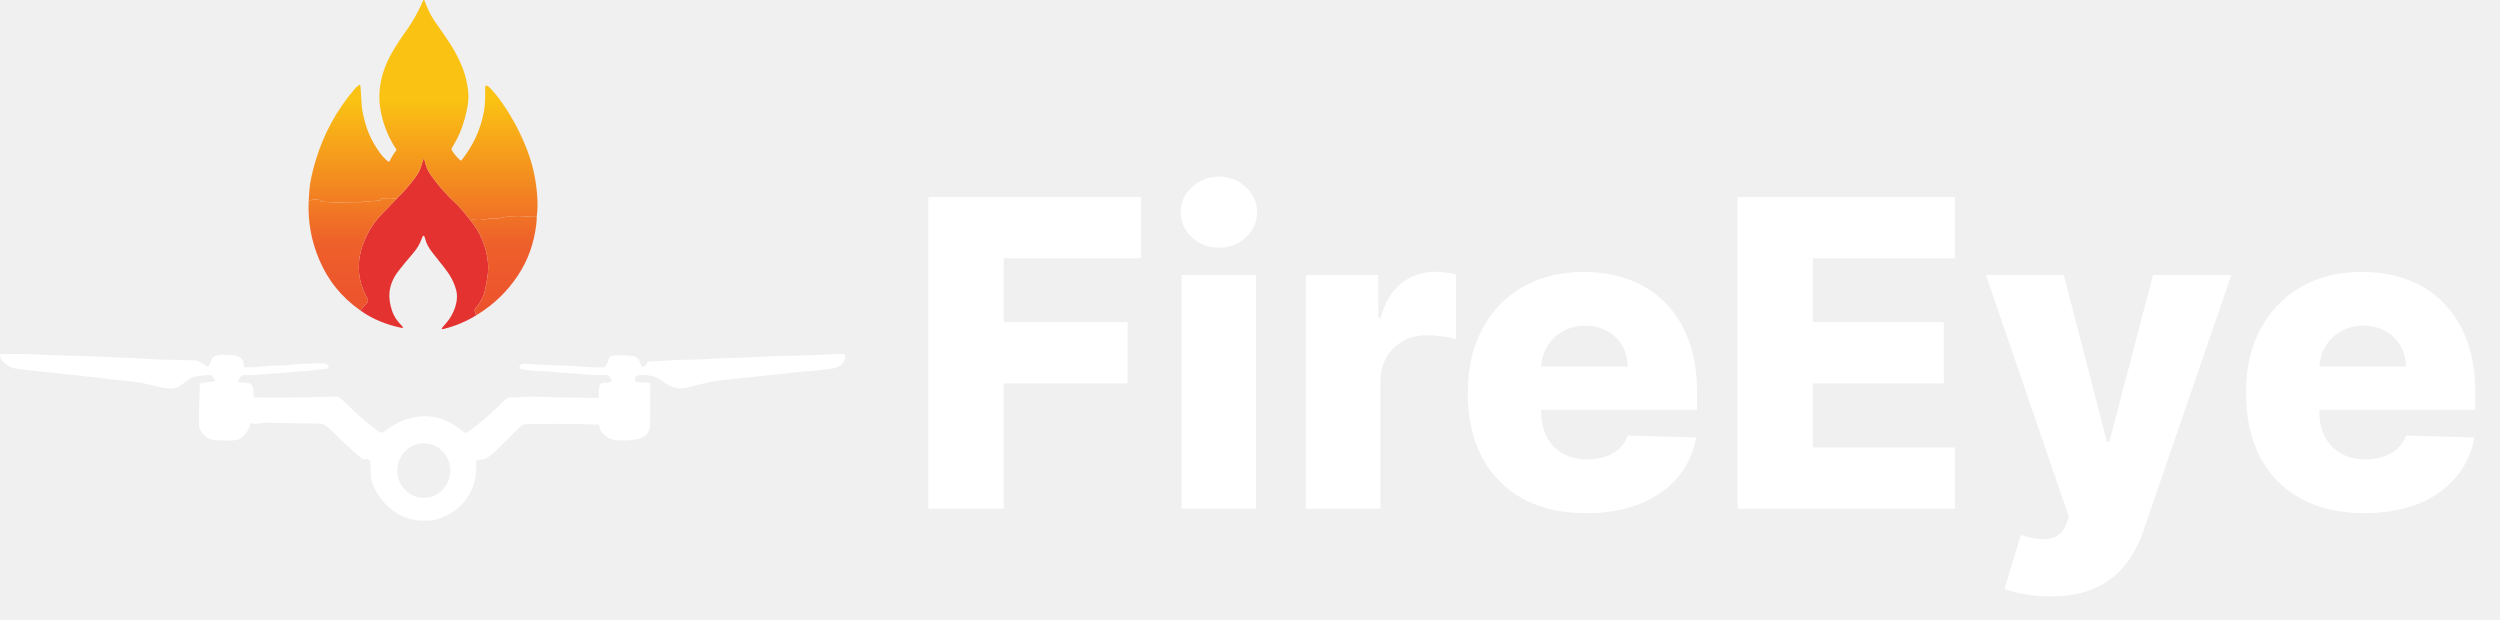
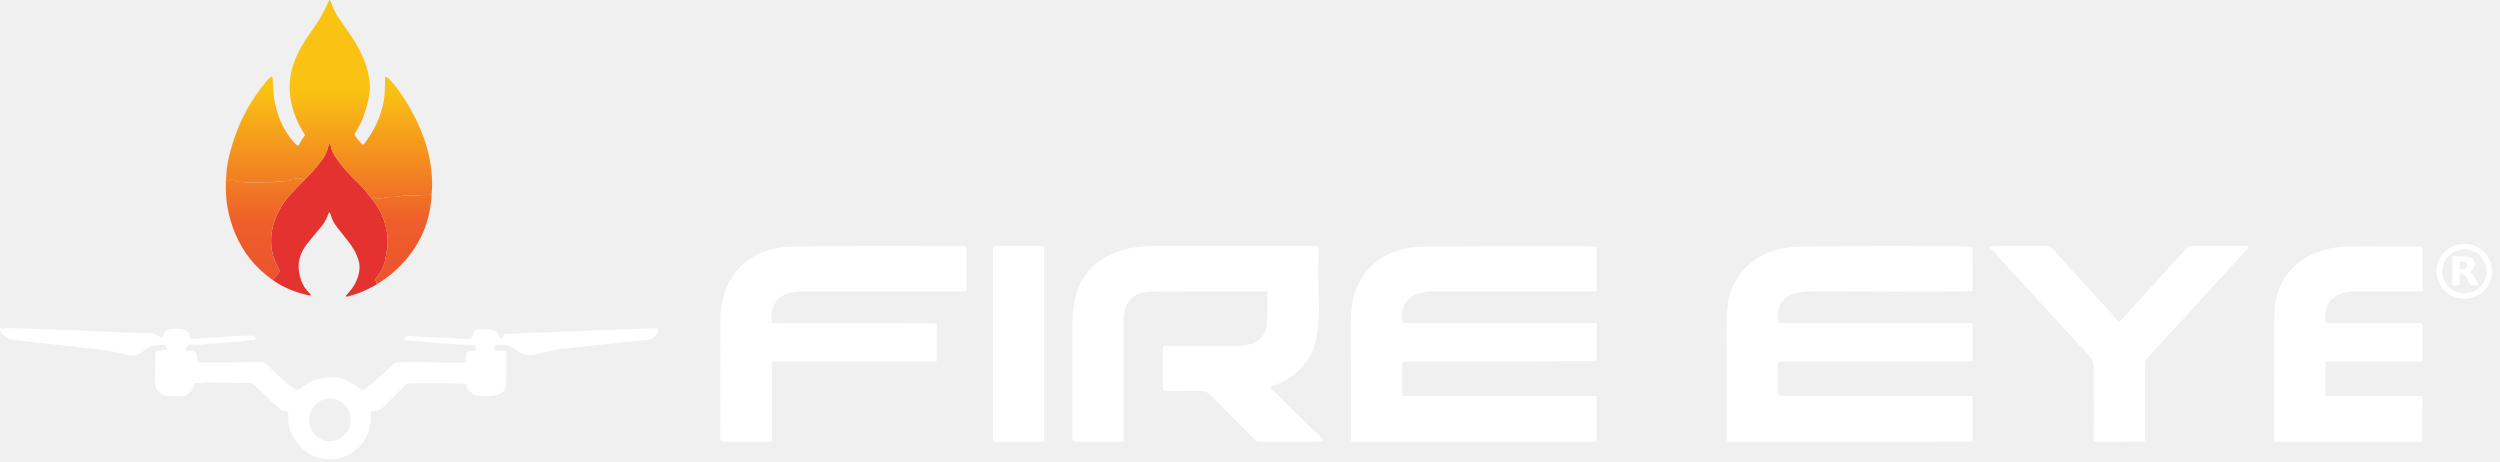
- <svg xmlns="http://www.w3.org/2000/svg" width="210" height="52" viewBox="0 0 210 52" fill="none">
-   <path d="M39.511 18.498C40.343 19.517 40.832 20.669 40.979 21.955C41.072 22.769 40.915 23.543 40.748 24.327C40.623 24.91 40.356 25.43 39.947 25.885C39.844 26 39.837 26.117 39.926 26.237C39.946 26.263 39.954 26.292 39.952 26.324C39.951 26.335 39.95 26.346 39.949 26.356C39.943 26.395 39.959 26.416 39.999 26.419C40.025 26.42 40.05 26.428 40.076 26.441C39.198 26.989 38.259 27.386 37.26 27.634C37.09 27.676 37.061 27.629 37.172 27.493C37.268 27.376 37.367 27.262 37.469 27.148C38.098 26.45 38.582 25.272 38.306 24.319C38.1 23.609 37.795 23.081 37.296 22.448C36.963 22.025 36.637 21.613 36.319 21.213C36.034 20.857 35.813 20.468 35.716 20.062C35.634 19.716 35.536 19.711 35.422 20.048C35.273 20.485 35.026 20.901 34.68 21.297C34.235 21.808 33.836 22.29 33.485 22.742C32.997 23.371 32.738 24.026 32.707 24.708C32.689 25.104 32.759 25.554 32.916 26.058C33.064 26.527 33.341 26.962 33.748 27.361C33.909 27.519 33.88 27.574 33.66 27.527C32.443 27.263 31.265 26.804 30.254 26.064C30.326 26.035 30.373 25.997 30.395 25.949C30.405 25.928 30.417 25.909 30.432 25.892L30.853 25.407C30.889 25.366 30.911 25.315 30.916 25.26C30.921 25.206 30.909 25.151 30.881 25.104C30.25 24.02 30.021 22.873 30.195 21.664C30.384 20.354 31.117 18.951 32.088 17.963C32.496 17.548 32.914 17.118 33.34 16.673C33.843 16.179 34.326 15.632 34.789 15.031C35.052 14.689 35.237 14.366 35.343 14.062C35.408 13.873 35.466 13.688 35.516 13.507C35.576 13.29 35.63 13.292 35.676 13.512C35.771 13.953 35.941 14.35 36.188 14.701C36.781 15.546 37.491 16.349 38.318 17.11C38.599 17.369 38.996 17.832 39.511 18.498Z" fill="#E33230" />
-   <path d="M45.088 18.154C45.041 18.144 44.995 18.151 44.95 18.177C44.936 18.184 44.926 18.181 44.919 18.168C44.914 18.157 44.903 18.152 44.89 18.152C44.643 18.157 44.408 18.169 44.186 18.189C43.929 18.212 43.696 18.223 43.485 18.223C43.248 18.223 43.031 18.216 42.835 18.203C42.671 18.191 42.496 18.209 42.311 18.258C42 18.34 41.696 18.372 41.397 18.354C41.249 18.345 41.097 18.357 40.944 18.392C40.62 18.465 40.304 18.493 39.997 18.476C39.933 18.472 39.884 18.443 39.835 18.406C39.804 18.383 39.773 18.384 39.743 18.407C39.675 18.46 39.598 18.491 39.511 18.497C38.996 17.831 38.599 17.369 38.318 17.11C37.491 16.349 36.781 15.546 36.188 14.701C35.941 14.349 35.771 13.953 35.676 13.512C35.63 13.292 35.576 13.29 35.516 13.507C35.466 13.688 35.408 13.873 35.343 14.062C35.237 14.366 35.052 14.689 34.789 15.031C34.326 15.632 33.843 16.179 33.34 16.673C33.168 16.702 33.044 16.7 32.969 16.666C32.94 16.652 32.908 16.645 32.874 16.644C32.509 16.642 32.222 16.66 32.013 16.696C31.97 16.703 31.952 16.73 31.96 16.775C31.966 16.811 31.951 16.831 31.916 16.835C31.479 16.885 31.014 16.92 30.52 16.94C30.422 16.945 30.331 16.97 30.247 17.015C30.234 17.022 30.227 17.018 30.225 17.003C30.223 16.985 30.212 16.975 30.193 16.975C29.666 16.988 29.127 16.999 28.575 17.009C28.305 17.014 28.04 17.008 27.78 16.99C27.527 16.973 27.261 16.954 26.982 16.933C26.97 16.933 26.961 16.927 26.954 16.918C26.948 16.91 26.945 16.901 26.945 16.892C26.943 16.85 26.923 16.823 26.883 16.811C26.553 16.709 26.235 16.733 25.93 16.883C25.958 16.211 26.009 15.669 26.082 15.257C26.179 14.71 26.327 14.109 26.526 13.452C27.194 11.243 28.272 9.262 29.758 7.51C29.873 7.374 30.005 7.254 30.153 7.151C30.165 7.143 30.178 7.138 30.192 7.136C30.206 7.135 30.22 7.138 30.233 7.144C30.245 7.15 30.256 7.159 30.264 7.171C30.272 7.183 30.277 7.196 30.278 7.21C30.318 7.729 30.351 8.242 30.377 8.749C30.407 9.31 30.556 9.881 30.707 10.413C30.948 11.263 31.357 12.081 31.935 12.869C32.123 13.125 32.334 13.348 32.568 13.539C32.647 13.602 32.708 13.588 32.751 13.496C32.892 13.194 33.069 12.909 33.282 12.643C33.307 12.61 33.309 12.577 33.286 12.543C32.58 11.48 32.13 10.319 31.934 9.059C31.834 8.413 31.842 7.742 31.958 7.046C32.262 5.236 33.214 3.864 34.311 2.311C34.606 1.892 34.938 1.313 35.306 0.574C35.4 0.384 35.458 0.194 35.571 0.018C35.575 0.012 35.58 0.007 35.587 0.004C35.594 0.001 35.601 -0.001 35.609 0C35.616 0.001 35.623 0.004 35.629 0.008C35.635 0.013 35.639 0.018 35.642 0.025C35.87 0.595 36.112 1.194 36.459 1.701C36.803 2.203 37.16 2.718 37.529 3.247C38.076 4.031 38.523 4.857 38.866 5.725C39.092 6.295 39.231 6.95 39.314 7.56C39.375 8.015 39.355 8.514 39.266 8.975C39.149 9.592 38.989 10.187 38.786 10.761C38.579 11.35 38.282 11.884 37.962 12.422C37.943 12.454 37.934 12.491 37.934 12.528C37.934 12.565 37.944 12.601 37.963 12.633C38.16 12.952 38.397 13.232 38.673 13.472C38.707 13.501 38.737 13.498 38.765 13.463C39.742 12.242 40.369 10.883 40.646 9.384C40.776 8.68 40.749 7.968 40.764 7.262C40.764 7.249 40.767 7.236 40.774 7.225C40.78 7.214 40.788 7.204 40.798 7.196C40.809 7.189 40.821 7.184 40.833 7.182C40.846 7.18 40.859 7.181 40.871 7.185C40.958 7.211 41.032 7.255 41.094 7.318C41.487 7.72 41.854 8.167 42.194 8.659C43.091 9.954 43.811 11.333 44.351 12.794C44.828 14.08 45.093 15.449 45.148 16.901C45.163 17.321 45.144 17.738 45.088 18.154Z" fill="url(#paint0_linear_62_1639)" fill-opacity="0.988" />
-   <path d="M33.34 16.673C32.914 17.118 32.496 17.548 32.088 17.963C31.117 18.951 30.384 20.354 30.195 21.664C30.021 22.873 30.25 24.02 30.881 25.104C30.909 25.151 30.921 25.206 30.916 25.26C30.911 25.314 30.889 25.366 30.853 25.407L30.432 25.891C30.417 25.909 30.405 25.928 30.395 25.949C30.373 25.997 30.326 26.035 30.254 26.064C28.693 24.976 27.54 23.543 26.796 21.766C26.138 20.196 25.849 18.569 25.93 16.883C26.235 16.733 26.553 16.709 26.883 16.811C26.923 16.823 26.943 16.85 26.945 16.892C26.945 16.901 26.948 16.91 26.954 16.918C26.961 16.927 26.97 16.933 26.982 16.933C27.261 16.954 27.527 16.973 27.78 16.99C28.04 17.008 28.305 17.014 28.575 17.009C29.127 16.999 29.666 16.988 30.193 16.975C30.212 16.975 30.223 16.985 30.225 17.003C30.227 17.018 30.234 17.022 30.247 17.015C30.331 16.97 30.422 16.945 30.52 16.941C31.014 16.92 31.479 16.885 31.916 16.835C31.951 16.831 31.966 16.811 31.96 16.775C31.952 16.73 31.97 16.703 32.013 16.696C32.222 16.66 32.509 16.642 32.874 16.645C32.908 16.645 32.94 16.652 32.969 16.666C33.044 16.7 33.168 16.702 33.34 16.673Z" fill="url(#paint1_linear_62_1639)" fill-opacity="0.988" />
-   <path d="M45.088 18.154C45.095 18.359 45.079 18.618 45.038 18.929C44.836 20.475 44.359 21.852 43.495 23.152C42.605 24.493 41.465 25.589 40.076 26.441C40.05 26.428 40.025 26.42 39.999 26.419C39.959 26.416 39.943 26.395 39.949 26.356C39.95 26.346 39.951 26.335 39.952 26.324C39.954 26.292 39.946 26.263 39.926 26.237C39.837 26.117 39.844 26 39.947 25.885C40.356 25.43 40.623 24.91 40.748 24.327C40.915 23.543 41.072 22.769 40.979 21.955C40.832 20.669 40.343 19.517 39.511 18.498C39.598 18.491 39.675 18.461 39.743 18.407C39.773 18.384 39.804 18.384 39.835 18.406C39.884 18.443 39.933 18.472 39.997 18.476C40.304 18.493 40.62 18.465 40.944 18.392C41.097 18.358 41.249 18.345 41.397 18.354C41.696 18.372 42 18.34 42.311 18.258C42.496 18.209 42.671 18.191 42.835 18.203C43.031 18.216 43.248 18.223 43.485 18.223C43.696 18.223 43.929 18.212 44.186 18.189C44.408 18.169 44.643 18.157 44.89 18.152C44.903 18.152 44.914 18.157 44.919 18.168C44.926 18.181 44.936 18.184 44.95 18.177C44.995 18.152 45.041 18.144 45.088 18.154Z" fill="url(#paint2_linear_62_1639)" fill-opacity="0.988" />
-   <path d="M17.542 30.742C17.634 30.551 17.719 30.357 17.795 30.159C17.999 29.638 19.348 29.802 19.819 29.878C20.263 29.948 20.518 30.363 20.493 30.788C20.49 30.831 20.51 30.853 20.554 30.855C21.485 30.895 22.389 30.695 23.32 30.703C23.742 30.706 24.14 30.684 24.514 30.638C25.389 30.528 26.272 30.543 27.169 30.525C27.213 30.523 27.258 30.53 27.299 30.545C27.5 30.615 27.6 30.703 27.599 30.809C27.596 30.921 27.539 30.98 27.428 30.988C27.013 31.016 26.564 31.064 26.081 31.132C25.663 31.191 25.239 31.159 24.824 31.22C23.969 31.349 23.118 31.328 22.252 31.431C21.697 31.497 21.135 31.517 20.566 31.494C20.483 31.49 20.401 31.509 20.329 31.549C20.256 31.589 20.196 31.648 20.155 31.719L20.063 31.878C19.974 32.035 20.019 32.122 20.199 32.14C20.473 32.167 20.801 32.101 21.038 32.252C21.366 32.461 21.289 32.964 21.295 33.298C21.297 33.354 21.326 33.383 21.382 33.384C23.734 33.413 26.017 33.388 28.232 33.306C28.527 33.294 28.941 33.756 29.136 33.951C30.067 34.883 30.97 35.661 31.846 36.285C31.99 36.388 32.162 36.344 32.29 36.246C33.369 35.424 34.478 34.91 35.874 34.971C37.155 35.025 37.978 35.522 38.943 36.274C38.998 36.317 39.064 36.34 39.133 36.34C39.203 36.341 39.27 36.319 39.325 36.278C40.44 35.447 41.486 34.538 42.465 33.549C42.563 33.45 42.723 33.397 42.861 33.39C43.944 33.332 44.784 33.314 45.38 33.334C47.063 33.392 48.664 33.422 50.185 33.425C50.203 33.425 50.219 33.421 50.236 33.414C50.251 33.407 50.267 33.397 50.278 33.384C50.289 33.371 50.299 33.356 50.304 33.339C50.31 33.323 50.312 33.305 50.31 33.288C50.28 33.004 50.294 32.718 50.355 32.432C50.371 32.354 50.414 32.284 50.477 32.234C50.539 32.183 50.617 32.156 50.697 32.157C50.858 32.157 51.024 32.141 51.194 32.109C51.38 32.075 51.424 31.977 51.325 31.817L51.267 31.723C51.175 31.571 51.039 31.497 50.86 31.501C50.18 31.516 49.513 31.491 48.857 31.427C48.03 31.345 47.209 31.332 46.395 31.237C45.567 31.139 44.63 31.207 43.782 30.999C43.647 30.966 43.608 30.882 43.664 30.749C43.685 30.697 43.722 30.652 43.769 30.619C43.815 30.586 43.87 30.567 43.927 30.564C44.124 30.553 44.328 30.558 44.541 30.578C45.214 30.64 46.262 30.688 47.687 30.722C48.621 30.744 49.681 30.9 50.735 30.853C50.781 30.85 50.818 30.829 50.844 30.79C50.964 30.606 51.051 30.413 51.104 30.21C51.132 30.105 51.186 30.014 51.268 29.937C51.298 29.908 51.333 29.892 51.374 29.887C51.929 29.823 52.535 29.828 53.189 29.905C53.63 29.957 53.792 30.436 53.886 30.792C53.895 30.827 53.916 30.839 53.951 30.828C54.187 30.756 54.329 30.626 54.376 30.44C54.388 30.396 54.416 30.373 54.463 30.372C55.603 30.323 56.692 30.225 57.837 30.216C58.444 30.21 59.043 30.186 59.632 30.143C60.86 30.053 62.112 30.087 63.373 29.995C65.276 29.858 67.185 29.915 69.091 29.793C69.698 29.754 70.292 29.736 70.87 29.737C70.888 29.737 70.905 29.741 70.921 29.748C70.937 29.755 70.951 29.765 70.964 29.777C70.976 29.79 70.986 29.805 70.991 29.821C70.997 29.837 71.001 29.854 71 29.872C70.955 31.08 69.585 30.972 68.764 31.094C68.247 31.172 67.725 31.177 67.203 31.238C66.92 31.272 66.627 31.304 66.323 31.335C64.563 31.512 62.662 31.712 60.619 31.935C60.055 31.996 59.562 32.084 59.141 32.198C58.683 32.322 58.209 32.443 57.719 32.56C56.789 32.784 56.21 32.424 55.507 31.924C55 31.565 54.316 31.464 53.707 31.509C53.527 31.523 53.406 31.614 53.345 31.783C53.333 31.815 53.33 31.848 53.334 31.883C53.357 32.037 53.446 32.116 53.603 32.121L54.495 32.152C54.529 32.153 54.562 32.167 54.584 32.191C54.608 32.215 54.621 32.248 54.621 32.281C54.617 33.352 54.615 34.476 54.611 35.654C54.61 35.908 54.552 36.13 54.436 36.32C54.234 36.652 53.877 36.854 53.368 36.925C52.756 37.011 52.189 37.022 51.667 36.958C51.303 36.913 50.965 36.743 50.658 36.448C50.455 36.252 50.362 35.992 50.337 35.72C50.336 35.704 50.328 35.69 50.316 35.678C50.305 35.667 50.289 35.661 50.273 35.66C48.17 35.597 46.133 35.588 44.162 35.633C43.987 35.637 43.836 35.704 43.707 35.834C42.897 36.65 42.158 37.379 41.49 38.022C41.308 38.196 41.098 38.351 40.859 38.487C40.618 38.624 40.352 38.623 40.083 38.655C40.028 38.661 40.001 38.691 40.005 38.747C40.056 39.823 39.87 40.735 39.445 41.485C38.843 42.553 37.913 43.269 36.655 43.636C36.385 43.715 35.965 43.746 35.396 43.73C33.525 43.675 32.066 42.406 31.342 40.763C31.214 40.472 31.149 40.17 31.147 39.858C31.146 39.516 31.133 39.18 31.108 38.853C31.094 38.652 30.927 38.519 30.723 38.57C30.577 38.606 30.453 38.576 30.34 38.478C29.529 37.788 28.735 37.052 27.955 36.271C27.72 36.035 27.278 35.593 26.926 35.588C25.367 35.567 23.853 35.54 22.386 35.508C22.15 35.503 21.911 35.526 21.668 35.579C21.471 35.621 21.285 35.611 21.111 35.549C21.054 35.529 21.02 35.548 21.01 35.608C20.932 36.087 20.646 36.506 20.152 36.865C19.842 37.091 18.528 36.985 18.054 36.963C17.818 36.951 17.593 36.878 17.378 36.744C16.924 36.457 16.7 36.015 16.706 35.417C16.718 34.294 16.746 33.282 16.789 32.382C16.796 32.241 16.87 32.166 17.011 32.157C17.366 32.133 17.704 32.083 18.023 32.007C18.033 32.004 18.042 32 18.049 31.993C18.056 31.987 18.062 31.979 18.065 31.97C18.068 31.96 18.069 31.951 18.067 31.942C18.066 31.932 18.061 31.923 18.056 31.916L17.779 31.561C17.767 31.545 17.751 31.533 17.733 31.524C17.715 31.515 17.695 31.51 17.674 31.51C17.297 31.51 16.89 31.546 16.454 31.619C15.696 31.745 15.208 32.648 14.381 32.636C13.729 32.627 13.098 32.449 12.473 32.288C12.126 32.199 11.762 32.132 11.382 32.088C10.47 31.983 9.552 31.881 8.627 31.78C8.424 31.758 8.197 31.727 7.947 31.686C7.614 31.631 7.276 31.653 6.936 31.586C6.438 31.487 5.925 31.495 5.409 31.427C4.616 31.322 3.775 31.229 2.886 31.147C2.404 31.103 1.918 31.047 1.428 30.977C0.826 30.894 0.077 30.481 0 29.837C-0.001 29.827 0 29.816 0.004 29.806C0.007 29.795 0.012 29.786 0.019 29.778C0.026 29.77 0.035 29.763 0.044 29.759C0.054 29.754 0.065 29.752 0.075 29.752C1.257 29.718 2.384 29.733 3.458 29.794C5.352 29.901 7.219 29.876 8.989 29.986C9.683 30.03 10.386 30.059 11.095 30.073C12.03 30.092 12.995 30.216 13.932 30.216C14.773 30.215 15.583 30.235 16.363 30.276C16.75 30.296 17.103 30.618 17.448 30.776C17.491 30.796 17.523 30.784 17.542 30.742ZM35.561 41.82C36.151 41.83 36.722 41.598 37.147 41.176C37.573 40.753 37.818 40.175 37.828 39.567C37.839 38.959 37.614 38.372 37.204 37.935C36.794 37.498 36.232 37.247 35.641 37.237C35.051 37.227 34.48 37.458 34.055 37.881C33.63 38.303 33.385 38.882 33.374 39.49C33.363 40.097 33.588 40.684 33.998 41.121C34.408 41.558 34.97 41.809 35.561 41.82Z" fill="white" />
-   <path d="M77.981 42.734V16.552H95.854V21.692H84.31V27.061H94.716V32.213H84.31V42.734H77.981ZM99.255 42.734V23.098H105.507V42.734H99.255ZM102.387 20.809C101.509 20.809 100.755 20.52 100.125 19.94C99.494 19.352 99.178 18.645 99.178 17.818C99.178 17 99.494 16.301 100.125 15.721C100.755 15.133 101.509 14.839 102.387 14.839C103.274 14.839 104.028 15.133 104.65 15.721C105.281 16.301 105.596 17 105.596 17.818C105.596 18.645 105.281 19.352 104.65 19.94C104.028 20.52 103.274 20.809 102.387 20.809ZM109.701 42.734V23.098H115.773V26.677H115.978C116.336 25.382 116.92 24.419 117.729 23.788C118.539 23.149 119.481 22.829 120.555 22.829C120.844 22.829 121.143 22.851 121.449 22.893C121.756 22.927 122.042 22.983 122.306 23.059V28.493C122.008 28.39 121.616 28.309 121.13 28.25C120.653 28.19 120.226 28.16 119.851 28.16C119.11 28.16 118.441 28.326 117.844 28.659C117.256 28.983 116.792 29.439 116.451 30.027C116.118 30.606 115.952 31.288 115.952 32.072V42.734H109.701ZM133.228 43.105C131.174 43.105 129.401 42.7 127.91 41.89C126.427 41.072 125.285 39.909 124.483 38.4C123.691 36.883 123.294 35.081 123.294 32.993C123.294 30.964 123.695 29.192 124.496 27.674C125.297 26.149 126.427 24.964 127.884 24.12C129.341 23.268 131.059 22.842 133.036 22.842C134.434 22.842 135.712 23.059 136.871 23.494C138.03 23.929 139.032 24.572 139.875 25.424C140.719 26.277 141.375 27.329 141.844 28.582C142.313 29.826 142.547 31.254 142.547 32.865V34.425H125.481V30.794H136.731C136.722 30.129 136.564 29.537 136.258 29.017C135.951 28.497 135.529 28.092 134.992 27.802C134.464 27.504 133.854 27.355 133.164 27.355C132.465 27.355 131.839 27.512 131.285 27.828C130.731 28.135 130.292 28.557 129.968 29.093C129.644 29.622 129.473 30.223 129.456 30.896V34.591C129.456 35.392 129.614 36.095 129.929 36.7C130.245 37.297 130.692 37.761 131.272 38.093C131.851 38.426 132.542 38.592 133.343 38.592C133.897 38.592 134.4 38.515 134.851 38.362C135.303 38.209 135.691 37.983 136.015 37.684C136.339 37.386 136.581 37.02 136.743 36.585L142.483 36.751C142.245 38.038 141.721 39.159 140.911 40.113C140.11 41.059 139.057 41.797 137.753 42.325C136.449 42.845 134.941 43.105 133.228 43.105ZM145.955 42.734V16.552H164.211V21.692H152.283V27.061H163.278V32.213H152.283V37.595H164.211V42.734H145.955ZM172.212 50.098C171.462 50.098 170.754 50.038 170.089 49.919C169.425 49.808 168.854 49.659 168.376 49.471L169.757 44.933C170.371 45.138 170.925 45.257 171.419 45.291C171.922 45.325 172.352 45.244 172.71 45.048C173.077 44.861 173.358 44.524 173.554 44.038L173.797 43.45L166.817 23.098H173.362L176.98 37.109H177.185L180.854 23.098H187.437L180.035 44.613C179.677 45.687 179.17 46.633 178.514 47.452C177.866 48.278 177.027 48.926 175.996 49.395C174.973 49.863 173.712 50.098 172.212 50.098ZM198.596 43.105C196.542 43.105 194.769 42.7 193.278 41.89C191.795 41.072 190.653 39.909 189.851 38.4C189.059 36.883 188.662 35.081 188.662 32.993C188.662 30.964 189.063 29.192 189.864 27.674C190.665 26.149 191.795 24.964 193.252 24.12C194.709 23.268 196.427 22.842 198.404 22.842C199.802 22.842 201.08 23.059 202.239 23.494C203.398 23.929 204.4 24.572 205.243 25.424C206.087 26.277 206.743 27.329 207.212 28.582C207.681 29.826 207.915 31.254 207.915 32.865V34.425H190.849V30.794H202.099C202.09 30.129 201.932 29.537 201.626 29.017C201.319 28.497 200.897 28.092 200.36 27.802C199.832 27.504 199.222 27.355 198.532 27.355C197.833 27.355 197.207 27.512 196.653 27.828C196.099 28.135 195.66 28.557 195.336 29.093C195.012 29.622 194.841 30.223 194.824 30.896V34.591C194.824 35.392 194.982 36.095 195.297 36.7C195.613 37.297 196.06 37.761 196.64 38.093C197.219 38.426 197.91 38.592 198.711 38.592C199.265 38.592 199.768 38.515 200.219 38.362C200.671 38.209 201.059 37.983 201.383 37.684C201.707 37.386 201.949 37.02 202.111 36.585L207.851 36.751C207.613 38.038 207.089 39.159 206.279 40.113C205.478 41.059 204.425 41.797 203.121 42.325C201.817 42.845 200.309 43.105 198.596 43.105Z" fill="white" />
+ <svg xmlns="http://www.w3.org/2000/svg" width="233" height="43" viewBox="0 0 233 43" fill="none">
+   <path d="M34.636 18.498C35.468 19.517 35.957 20.669 36.104 21.955C36.197 22.769 36.04 23.543 35.873 24.327C35.748 24.91 35.481 25.43 35.072 25.885C34.969 26 34.962 26.117 35.051 26.237C35.071 26.263 35.079 26.292 35.077 26.324C35.076 26.335 35.075 26.346 35.074 26.356C35.068 26.395 35.084 26.416 35.124 26.419C35.15 26.42 35.175 26.428 35.201 26.441C34.323 26.989 33.384 27.386 32.386 27.634C32.215 27.676 32.186 27.629 32.297 27.493C32.393 27.376 32.492 27.262 32.594 27.148C33.223 26.45 33.707 25.272 33.431 24.319C33.225 23.609 32.92 23.081 32.421 22.448C32.088 22.025 31.762 21.613 31.444 21.213C31.159 20.857 30.938 20.468 30.841 20.062C30.759 19.716 30.661 19.711 30.547 20.048C30.398 20.485 30.151 20.901 29.805 21.297C29.36 21.808 28.961 22.29 28.61 22.742C28.122 23.371 27.863 24.026 27.832 24.708C27.814 25.104 27.884 25.554 28.041 26.058C28.189 26.527 28.466 26.962 28.873 27.361C29.034 27.519 29.005 27.574 28.785 27.527C27.568 27.263 26.39 26.804 25.379 26.064C25.451 26.035 25.498 25.997 25.52 25.949C25.53 25.928 25.542 25.909 25.557 25.892L25.978 25.407C26.014 25.366 26.036 25.315 26.041 25.26C26.046 25.206 26.034 25.151 26.007 25.104C25.375 24.02 25.146 22.873 25.32 21.664C25.509 20.354 26.243 18.951 27.213 17.963C27.622 17.548 28.039 17.118 28.465 16.673C28.968 16.179 29.451 15.632 29.914 15.031C30.177 14.689 30.362 14.366 30.468 14.062C30.534 13.873 30.591 13.688 30.641 13.507C30.701 13.29 30.755 13.292 30.801 13.512C30.896 13.953 31.066 14.35 31.313 14.701C31.906 15.546 32.616 16.349 33.443 17.11C33.724 17.369 34.121 17.832 34.636 18.498Z" fill="#E33230" />
+   <path d="M40.213 18.154C40.166 18.144 40.12 18.151 40.075 18.177C40.061 18.184 40.051 18.181 40.044 18.168C40.039 18.157 40.029 18.152 40.015 18.152C39.768 18.157 39.533 18.169 39.311 18.189C39.054 18.212 38.821 18.223 38.611 18.223C38.373 18.223 38.156 18.216 37.96 18.203C37.796 18.191 37.621 18.209 37.436 18.258C37.125 18.34 36.821 18.372 36.523 18.354C36.374 18.345 36.222 18.357 36.069 18.392C35.745 18.465 35.429 18.493 35.122 18.476C35.058 18.472 35.009 18.443 34.96 18.406C34.929 18.383 34.898 18.384 34.868 18.407C34.8 18.46 34.723 18.491 34.636 18.497C34.122 17.831 33.724 17.369 33.443 17.11C32.616 16.349 31.906 15.546 31.313 14.701C31.066 14.349 30.896 13.953 30.801 13.512C30.755 13.292 30.701 13.29 30.641 13.507C30.591 13.688 30.534 13.873 30.468 14.062C30.362 14.366 30.177 14.689 29.914 15.031C29.451 15.632 28.968 16.179 28.465 16.673C28.293 16.702 28.169 16.7 28.095 16.666C28.064 16.652 28.033 16.645 27.999 16.644C27.634 16.642 27.347 16.66 27.138 16.696C27.095 16.703 27.078 16.73 27.085 16.775C27.091 16.811 27.076 16.831 27.041 16.835C26.604 16.885 26.139 16.92 25.645 16.94C25.547 16.945 25.456 16.97 25.372 17.015C25.36 17.022 25.352 17.018 25.35 17.003C25.348 16.985 25.337 16.975 25.318 16.975C24.791 16.988 24.252 16.999 23.7 17.009C23.43 17.014 23.166 17.008 22.905 16.99C22.652 16.973 22.386 16.954 22.107 16.933C22.095 16.933 22.086 16.927 22.079 16.918C22.073 16.91 22.07 16.901 22.07 16.892C22.068 16.85 22.048 16.823 22.008 16.811C21.678 16.709 21.36 16.733 21.055 16.883C21.083 16.211 21.134 15.669 21.207 15.257C21.304 14.71 21.452 14.109 21.651 13.452C22.319 11.243 23.397 9.262 24.883 7.51C24.998 7.374 25.13 7.254 25.278 7.151C25.29 7.143 25.303 7.138 25.317 7.136C25.331 7.135 25.345 7.138 25.358 7.144C25.37 7.15 25.381 7.159 25.389 7.171C25.397 7.183 25.402 7.196 25.403 7.21C25.443 7.729 25.476 8.242 25.502 8.749C25.532 9.31 25.681 9.881 25.832 10.413C26.073 11.263 26.482 12.081 27.06 12.869C27.248 13.125 27.459 13.348 27.693 13.539C27.772 13.602 27.833 13.588 27.876 13.496C28.017 13.194 28.194 12.909 28.407 12.643C28.433 12.61 28.434 12.577 28.411 12.543C27.705 11.48 27.255 10.319 27.059 9.059C26.959 8.413 26.967 7.742 27.083 7.046C27.387 5.236 28.339 3.864 29.436 2.311C29.731 1.892 30.063 1.313 30.431 0.574C30.525 0.384 30.583 0.194 30.696 0.018C30.7 0.012 30.706 0.007 30.712 0.004C30.719 0.001 30.726 -0.001 30.734 0C30.741 0.001 30.748 0.004 30.754 0.008C30.76 0.013 30.765 0.018 30.767 0.025C30.995 0.595 31.237 1.194 31.584 1.701C31.928 2.203 32.285 2.718 32.654 3.247C33.201 4.031 33.648 4.857 33.991 5.725C34.217 6.295 34.356 6.95 34.439 7.56C34.5 8.015 34.48 8.514 34.391 8.975C34.275 9.592 34.114 10.187 33.911 10.761C33.704 11.35 33.407 11.884 33.087 12.422C33.068 12.454 33.059 12.491 33.059 12.528C33.059 12.565 33.069 12.601 33.088 12.633C33.285 12.952 33.522 13.232 33.798 13.472C33.832 13.501 33.862 13.498 33.89 13.463C34.867 12.242 35.494 10.883 35.772 9.384C35.901 8.68 35.874 7.968 35.889 7.262C35.889 7.249 35.892 7.236 35.899 7.225C35.905 7.214 35.913 7.204 35.923 7.196C35.934 7.189 35.946 7.184 35.958 7.182C35.971 7.18 35.984 7.181 35.996 7.185C36.083 7.211 36.157 7.255 36.219 7.318C36.612 7.72 36.979 8.167 37.319 8.659C38.217 9.954 38.936 11.333 39.477 12.794C39.954 14.08 40.218 15.449 40.273 16.901C40.288 17.321 40.269 17.738 40.213 18.154Z" fill="url(#paint0_linear_87_1685)" fill-opacity="0.988" />
+   <path d="M28.465 16.673C28.039 17.118 27.621 17.548 27.213 17.963C26.242 18.951 25.509 20.354 25.32 21.664C25.146 22.873 25.375 24.02 26.006 25.104C26.034 25.151 26.046 25.206 26.041 25.26C26.036 25.314 26.014 25.366 25.978 25.407L25.557 25.891C25.542 25.909 25.53 25.928 25.52 25.949C25.498 25.997 25.451 26.035 25.378 26.064C23.818 24.976 22.665 23.543 21.921 21.766C21.263 20.196 20.974 18.569 21.055 16.883C21.36 16.733 21.678 16.709 22.008 16.811C22.048 16.823 22.068 16.85 22.07 16.892C22.07 16.901 22.073 16.91 22.079 16.918C22.086 16.927 22.095 16.933 22.106 16.933C22.386 16.954 22.652 16.973 22.905 16.99C23.165 17.008 23.43 17.014 23.7 17.009C24.252 16.999 24.791 16.988 25.318 16.975C25.337 16.975 25.348 16.985 25.35 17.003C25.352 17.018 25.359 17.022 25.372 17.015C25.456 16.97 25.547 16.945 25.645 16.941C26.139 16.92 26.604 16.885 27.041 16.835C27.076 16.831 27.091 16.811 27.085 16.775C27.077 16.73 27.095 16.703 27.138 16.696C27.347 16.66 27.634 16.642 27.999 16.645C28.032 16.645 28.064 16.652 28.094 16.666C28.169 16.7 28.292 16.702 28.465 16.673Z" fill="url(#paint1_linear_87_1685)" fill-opacity="0.988" />
+   <path d="M40.213 18.154C40.22 18.359 40.204 18.618 40.163 18.929C39.961 20.475 39.483 21.852 38.62 23.152C37.73 24.493 36.59 25.589 35.201 26.441C35.175 26.428 35.15 26.42 35.124 26.419C35.084 26.416 35.068 26.395 35.074 26.356C35.075 26.346 35.076 26.335 35.077 26.324C35.079 26.292 35.071 26.263 35.051 26.237C34.962 26.117 34.969 26 35.072 25.885C35.481 25.43 35.748 24.91 35.873 24.327C36.04 23.543 36.197 22.769 36.104 21.955C35.957 20.669 35.468 19.517 34.636 18.498C34.723 18.491 34.8 18.461 34.868 18.407C34.898 18.384 34.929 18.384 34.96 18.406C35.009 18.443 35.058 18.472 35.122 18.476C35.429 18.493 35.745 18.465 36.069 18.392C36.222 18.358 36.374 18.345 36.522 18.354C36.821 18.372 37.125 18.34 37.436 18.258C37.621 18.209 37.796 18.191 37.96 18.203C38.156 18.216 38.373 18.223 38.61 18.223C38.821 18.223 39.054 18.212 39.311 18.189C39.533 18.169 39.768 18.157 40.015 18.152C40.028 18.152 40.039 18.157 40.044 18.168C40.051 18.181 40.061 18.184 40.075 18.177C40.12 18.152 40.166 18.144 40.213 18.154Z" fill="url(#paint2_linear_87_1685)" fill-opacity="0.988" />
+   <path d="M15.151 31.471C15.23 31.305 15.303 31.135 15.37 30.963C15.545 30.509 16.71 30.652 17.117 30.718C17.501 30.779 17.721 31.141 17.7 31.511C17.697 31.549 17.714 31.569 17.752 31.57C18.556 31.605 19.337 31.43 20.141 31.437C20.506 31.44 20.85 31.421 21.172 31.381C21.928 31.285 22.69 31.297 23.465 31.282C23.504 31.281 23.542 31.287 23.578 31.3C23.751 31.36 23.837 31.437 23.836 31.53C23.834 31.627 23.785 31.679 23.689 31.686C23.33 31.711 22.942 31.753 22.525 31.811C22.165 31.863 21.799 31.835 21.439 31.889C20.702 32.001 19.966 31.982 19.218 32.072C18.739 32.129 18.254 32.148 17.762 32.127C17.691 32.124 17.62 32.14 17.557 32.175C17.495 32.21 17.443 32.261 17.407 32.323L17.328 32.462C17.251 32.598 17.29 32.674 17.445 32.69C17.682 32.714 17.965 32.656 18.169 32.788C18.454 32.97 18.387 33.409 18.392 33.699C18.393 33.749 18.419 33.774 18.467 33.775C20.499 33.8 22.471 33.778 24.383 33.707C24.638 33.696 24.996 34.099 25.164 34.269C25.968 35.081 26.748 35.76 27.505 36.304C27.629 36.393 27.777 36.355 27.888 36.27C28.82 35.554 29.778 35.105 30.984 35.158C32.09 35.205 32.801 35.639 33.634 36.295C33.681 36.331 33.739 36.352 33.798 36.352C33.859 36.353 33.916 36.334 33.964 36.298C34.927 35.573 35.831 34.78 36.676 33.918C36.76 33.832 36.899 33.786 37.018 33.78C37.954 33.73 38.679 33.714 39.193 33.731C40.647 33.781 42.03 33.808 43.343 33.81C43.359 33.81 43.373 33.807 43.388 33.801C43.401 33.795 43.414 33.786 43.423 33.775C43.434 33.763 43.442 33.75 43.446 33.736C43.451 33.721 43.453 33.706 43.451 33.691C43.426 33.443 43.438 33.194 43.49 32.945C43.505 32.877 43.541 32.816 43.596 32.772C43.649 32.728 43.717 32.704 43.786 32.705C43.925 32.705 44.068 32.691 44.215 32.663C44.376 32.633 44.414 32.548 44.328 32.409L44.278 32.326C44.198 32.194 44.081 32.13 43.926 32.133C43.339 32.146 42.763 32.125 42.196 32.068C41.482 31.997 40.773 31.986 40.07 31.903C39.355 31.818 38.546 31.877 37.813 31.695C37.697 31.666 37.663 31.594 37.712 31.477C37.73 31.432 37.762 31.393 37.802 31.364C37.842 31.335 37.889 31.319 37.938 31.316C38.109 31.307 38.285 31.311 38.469 31.328C39.05 31.383 39.956 31.424 41.186 31.454C41.993 31.473 42.908 31.609 43.819 31.568C43.858 31.566 43.89 31.548 43.913 31.513C44.017 31.353 44.092 31.184 44.138 31.008C44.161 30.916 44.208 30.836 44.279 30.769C44.305 30.745 44.335 30.73 44.37 30.726C44.85 30.67 45.373 30.675 45.938 30.741C46.319 30.787 46.459 31.205 46.54 31.515C46.548 31.546 46.566 31.556 46.596 31.546C46.8 31.483 46.922 31.37 46.963 31.208C46.974 31.17 46.998 31.15 47.038 31.148C48.023 31.106 48.963 31.021 49.952 31.013C50.477 31.008 50.994 30.987 51.503 30.949C52.563 30.871 53.645 30.901 54.734 30.821C56.377 30.7 58.026 30.751 59.672 30.644C60.196 30.61 60.709 30.594 61.209 30.596C61.224 30.596 61.239 30.599 61.253 30.605C61.266 30.611 61.279 30.619 61.29 30.631C61.3 30.641 61.308 30.654 61.314 30.668C61.319 30.683 61.322 30.698 61.321 30.713C61.282 31.766 60.099 31.672 59.39 31.779C58.943 31.846 58.492 31.851 58.041 31.904C57.797 31.933 57.544 31.962 57.281 31.988C55.762 32.143 54.12 32.317 52.355 32.511C51.868 32.565 51.442 32.641 51.079 32.74C50.683 32.849 50.273 32.954 49.851 33.056C49.047 33.251 48.548 32.938 47.94 32.502C47.502 32.189 46.911 32.101 46.386 32.14C46.23 32.152 46.125 32.231 46.073 32.379C46.062 32.407 46.059 32.436 46.063 32.466C46.083 32.6 46.16 32.67 46.295 32.674L47.066 32.7C47.096 32.701 47.123 32.714 47.143 32.735C47.163 32.756 47.175 32.784 47.175 32.813C47.172 33.747 47.17 34.727 47.166 35.754C47.166 35.975 47.115 36.169 47.015 36.335C46.84 36.624 46.532 36.8 46.092 36.862C45.564 36.937 45.074 36.946 44.624 36.891C44.309 36.852 44.018 36.703 43.752 36.446C43.576 36.275 43.496 36.048 43.475 35.812C43.474 35.797 43.467 35.785 43.456 35.775C43.447 35.765 43.434 35.76 43.419 35.759C41.603 35.704 39.844 35.696 38.141 35.736C37.991 35.739 37.86 35.797 37.748 35.91C37.049 36.622 36.41 37.258 35.834 37.818C35.677 37.97 35.495 38.105 35.289 38.224C35.081 38.343 34.851 38.342 34.619 38.37C34.571 38.375 34.548 38.402 34.551 38.45C34.596 39.388 34.434 40.184 34.068 40.837C33.548 41.768 32.745 42.393 31.658 42.712C31.425 42.781 31.062 42.809 30.57 42.794C28.954 42.746 27.694 41.64 27.069 40.207C26.959 39.954 26.902 39.691 26.901 39.419C26.9 39.12 26.889 38.828 26.867 38.542C26.855 38.368 26.711 38.252 26.535 38.296C26.409 38.328 26.302 38.301 26.203 38.215C25.504 37.614 24.817 36.973 24.144 36.291C23.941 36.086 23.559 35.7 23.256 35.696C21.909 35.678 20.602 35.655 19.334 35.627C19.13 35.622 18.924 35.642 18.714 35.688C18.544 35.725 18.384 35.717 18.233 35.663C18.184 35.645 18.155 35.662 18.146 35.714C18.078 36.131 17.831 36.496 17.405 36.809C17.137 37.007 16.003 36.914 15.593 36.895C15.389 36.885 15.195 36.821 15.009 36.704C14.617 36.454 14.423 36.068 14.429 35.547C14.439 34.568 14.463 33.686 14.5 32.901C14.506 32.778 14.57 32.713 14.692 32.705C14.999 32.684 15.29 32.641 15.566 32.574C15.575 32.572 15.582 32.568 15.588 32.562C15.595 32.556 15.599 32.55 15.602 32.541C15.605 32.534 15.606 32.525 15.604 32.517C15.603 32.509 15.599 32.501 15.594 32.495L15.355 32.185C15.345 32.172 15.331 32.161 15.315 32.153C15.3 32.145 15.282 32.141 15.265 32.141C14.938 32.141 14.587 32.172 14.211 32.236C13.556 32.346 13.135 33.133 12.421 33.123C11.857 33.115 11.312 32.959 10.773 32.82C10.473 32.742 10.159 32.683 9.83 32.645C9.043 32.554 8.249 32.464 7.45 32.377C7.275 32.358 7.08 32.33 6.864 32.294C6.576 32.246 6.284 32.266 5.99 32.207C5.561 32.121 5.117 32.128 4.672 32.068C3.987 31.977 3.26 31.896 2.493 31.825C2.076 31.786 1.656 31.737 1.234 31.677C0.714 31.604 0.066 31.244 0 30.683C-0.001 30.674 0 30.664 0.003 30.655C0.006 30.646 0.01 30.638 0.017 30.631C0.023 30.624 0.03 30.618 0.038 30.614C0.047 30.61 0.056 30.608 0.065 30.608C1.086 30.579 2.059 30.591 2.986 30.645C4.623 30.738 6.235 30.717 7.763 30.812C8.363 30.851 8.97 30.876 9.583 30.889C10.39 30.905 11.223 31.013 12.033 31.013C12.759 31.012 13.459 31.03 14.132 31.065C14.467 31.083 14.771 31.363 15.07 31.501C15.107 31.518 15.134 31.508 15.151 31.471ZM30.713 41.129C31.223 41.138 31.716 40.936 32.083 40.568C32.451 40.199 32.662 39.695 32.671 39.165C32.681 38.635 32.487 38.123 32.133 37.742C31.778 37.361 31.293 37.142 30.783 37.134C30.272 37.125 29.779 37.327 29.412 37.695C29.045 38.063 28.834 38.568 28.824 39.098C28.815 39.627 29.009 40.139 29.363 40.52C29.717 40.901 30.203 41.12 30.713 41.129Z" fill="white" />
+   <path d="M232.273 25.328C232.262 26.005 231.979 26.65 231.485 27.121C230.99 27.592 230.326 27.851 229.637 27.84C228.949 27.829 228.293 27.55 227.814 27.063C227.335 26.577 227.071 25.924 227.081 25.247C227.092 24.57 227.375 23.924 227.87 23.453C228.364 22.982 229.029 22.724 229.718 22.735C230.406 22.745 231.061 23.025 231.541 23.511C232.02 23.997 232.283 24.651 232.273 25.328ZM231.745 25.289C231.745 24.743 231.528 24.219 231.141 23.833C230.755 23.447 230.229 23.23 229.683 23.23C229.136 23.23 228.611 23.447 228.224 23.833C227.838 24.219 227.62 24.743 227.62 25.289C227.62 25.834 227.838 26.358 228.224 26.744C228.611 27.13 229.136 27.347 229.683 27.347C230.229 27.347 230.755 27.13 231.141 26.744C231.528 26.358 231.745 25.834 231.745 25.289Z" fill="white" />
+   <path d="M72.049 33.692C72.022 33.692 71.996 33.702 71.976 33.721C71.957 33.741 71.947 33.767 71.947 33.794L71.945 41.012C71.945 41.116 71.894 41.167 71.791 41.167L67.368 41.169C67.22 41.169 67.146 41.096 67.145 40.949C67.114 37.149 67.119 33.379 67.159 29.638C67.201 25.726 69.796 23.08 73.722 22.99C74.579 22.971 75.396 22.958 76.173 22.954C80.773 22.926 85.328 22.926 89.838 22.954C89.871 22.954 89.905 22.961 89.936 22.974C89.967 22.987 89.995 23.006 90.019 23.03C90.042 23.054 90.061 23.082 90.074 23.113C90.086 23.144 90.093 23.177 90.093 23.211L90.072 26.927C90.071 26.986 90.048 27.043 90.006 27.085C89.964 27.126 89.907 27.15 89.848 27.15C84.86 27.151 79.895 27.151 74.954 27.151C73.062 27.151 71.784 27.79 71.907 29.97C71.909 30.009 71.926 30.045 71.955 30.072C71.983 30.099 72.021 30.114 72.06 30.114C76.904 30.099 81.566 30.1 86.045 30.117C86.414 30.117 86.788 30.123 87.167 30.132C87.206 30.133 87.242 30.148 87.269 30.176C87.295 30.203 87.31 30.239 87.31 30.277L87.312 33.622C87.312 33.638 87.305 33.653 87.294 33.664C87.283 33.675 87.267 33.682 87.251 33.682L72.049 33.692Z" fill="white" />
+   <path d="M97.315 41.011C97.315 41.053 97.299 41.093 97.269 41.123C97.239 41.152 97.199 41.169 97.157 41.169H92.701C92.659 41.169 92.619 41.152 92.59 41.123C92.56 41.093 92.543 41.053 92.543 41.011V23.098C92.543 23.056 92.56 23.016 92.59 22.986C92.619 22.956 92.659 22.94 92.701 22.94H97.157C97.199 22.94 97.239 22.956 97.269 22.986C97.299 23.016 97.315 23.056 97.315 23.098V41.011Z" fill="white" />
+   <path d="M118.417 36.156C120.083 37.8 121.701 39.389 123.272 40.924C123.305 40.956 123.327 40.993 123.339 41.036C123.344 41.051 123.344 41.067 123.342 41.082C123.339 41.097 123.332 41.112 123.323 41.124C123.313 41.137 123.301 41.147 123.287 41.154C123.273 41.161 123.257 41.164 123.241 41.165L117.4 41.174C117.317 41.174 117.234 41.158 117.157 41.125C117.08 41.093 117.011 41.045 116.952 40.986C115.789 39.802 114.57 38.575 113.295 37.304C112.923 36.932 112.572 36.435 111.98 36.436C110.766 36.44 109.642 36.432 108.607 36.414C108.481 36.412 108.41 36.348 108.394 36.224C108.379 36.106 108.371 35.989 108.369 35.873C108.349 34.702 108.351 33.541 108.378 32.388C108.379 32.284 108.433 32.231 108.539 32.23C110.692 32.221 112.978 32.22 115.398 32.226C116.791 32.23 118.028 31.618 118.084 30.077C118.119 29.133 118.122 28.204 118.095 27.289C118.094 27.253 118.079 27.218 118.053 27.193C118.027 27.167 117.992 27.153 117.955 27.152C114.718 27.137 111.175 27.147 107.327 27.182C105.569 27.197 104.725 28.144 104.729 29.876C104.741 33.64 104.742 37.375 104.734 41.081C104.734 41.105 104.724 41.128 104.707 41.145C104.69 41.162 104.667 41.172 104.642 41.172C103.306 41.163 101.989 41.165 100.693 41.177C100.481 41.179 100.27 41.162 100.061 41.126C100.039 41.122 100.02 41.111 100.005 41.095C99.99 41.079 99.981 41.059 99.98 41.037C99.966 40.856 99.958 40.683 99.957 40.52C99.949 35.689 99.952 32.013 99.966 29.491C99.967 29.307 100.012 28.918 100.1 28.324C100.668 24.525 103.877 22.933 107.408 22.936C112.572 22.938 117.666 22.939 122.688 22.938C122.717 22.938 122.746 22.944 122.773 22.956C122.8 22.967 122.825 22.984 122.845 23.005C122.865 23.026 122.881 23.051 122.892 23.078C122.902 23.105 122.907 23.134 122.906 23.163C122.851 24.853 122.854 26.509 122.915 28.13C122.951 29.059 122.902 30.195 122.785 30.989C122.409 33.521 120.964 35.198 118.45 36.019C118.436 36.024 118.424 36.032 118.415 36.042C118.405 36.052 118.398 36.065 118.395 36.079C118.392 36.093 118.392 36.107 118.396 36.121C118.4 36.134 118.407 36.147 118.417 36.156Z" fill="white" />
+   <path d="M130.744 36.874C130.819 36.898 130.894 36.91 130.971 36.91C136.959 36.896 142.878 36.896 148.728 36.91C148.786 36.91 148.815 36.94 148.815 36.998L148.816 41.044C148.816 41.077 148.803 41.108 148.78 41.132C148.757 41.154 148.725 41.167 148.693 41.167H126.052C125.954 41.167 125.905 41.119 125.905 41.021C125.912 37.495 125.91 33.892 125.898 30.212C125.894 29.157 125.976 28.317 126.144 27.692C126.793 25.276 128.633 23.621 131.063 23.133C131.532 23.039 132.21 22.988 133.096 22.982C137.584 22.945 142.251 22.933 147.096 22.945C147.625 22.947 148.169 22.958 148.726 22.98C148.785 22.983 148.815 23.014 148.815 23.074L148.816 27.024C148.816 27.058 148.803 27.09 148.779 27.114C148.756 27.138 148.723 27.151 148.69 27.151C143.836 27.151 138.817 27.151 133.634 27.15C133.092 27.15 132.59 27.224 132.128 27.372C130.96 27.747 130.559 28.828 130.677 29.949C130.688 30.053 130.746 30.105 130.851 30.105L148.711 30.107C148.78 30.107 148.815 30.141 148.815 30.209V33.564C148.815 33.635 148.779 33.671 148.708 33.671C147.832 33.667 146.887 33.667 145.874 33.671C140.894 33.691 136.165 33.697 131.688 33.689C131.364 33.689 131.053 33.709 130.754 33.749C130.7 33.756 130.673 33.787 130.673 33.841L130.674 36.777C130.674 36.799 130.681 36.82 130.693 36.837C130.706 36.855 130.724 36.867 130.744 36.874Z" fill="white" />
+   <path d="M165.766 30.058C165.789 30.072 165.813 30.084 165.839 30.094C165.86 30.103 165.883 30.108 165.907 30.108C171.846 30.103 177.775 30.104 183.696 30.109C183.733 30.109 183.768 30.124 183.794 30.15C183.821 30.176 183.835 30.211 183.835 30.248L183.829 33.595C183.829 33.655 183.8 33.684 183.741 33.684L165.949 33.69C165.781 33.69 165.697 33.774 165.697 33.943L165.698 36.649C165.698 36.715 165.725 36.779 165.773 36.827C165.82 36.874 165.885 36.9 165.952 36.9L183.727 36.906C183.756 36.906 183.784 36.917 183.804 36.938C183.825 36.958 183.836 36.986 183.836 37.015L183.835 40.935C183.835 41.089 183.758 41.166 183.602 41.166L161.107 41.169C161.083 41.169 161.06 41.164 161.039 41.155C161.016 41.146 160.997 41.133 160.98 41.116C160.963 41.099 160.95 41.079 160.94 41.057C160.932 41.035 160.928 41.012 160.928 40.988C160.946 37.634 160.945 34.188 160.924 30.651C160.917 29.415 160.975 28.503 161.103 27.916C161.649 25.388 163.619 23.64 166.168 23.138C166.697 23.034 167.426 22.978 168.355 22.971C172.719 22.935 177.193 22.927 181.775 22.947C182.404 22.95 183.042 22.965 183.689 22.991C183.73 22.993 183.769 23.011 183.797 23.041C183.826 23.071 183.842 23.111 183.842 23.152L183.833 27.064C183.833 27.083 183.826 27.102 183.812 27.115C183.8 27.129 183.782 27.137 183.762 27.137C181.312 27.175 178.818 27.19 176.282 27.182C175.993 27.181 175.723 27.178 175.471 27.175C173.292 27.142 171.085 27.131 168.851 27.143C168.31 27.145 167.785 27.212 167.275 27.343C165.972 27.675 165.619 28.742 165.703 29.954C165.705 30 165.726 30.034 165.766 30.058Z" fill="white" />
+   <path d="M197.5 29.967C197.514 29.971 197.529 29.971 197.543 29.966C197.557 29.962 197.57 29.954 197.579 29.943C199.628 27.69 201.694 25.427 203.78 23.152C203.902 23.021 204.075 22.94 204.258 22.938C206.161 22.936 207.898 22.937 209.47 22.941C209.484 22.941 209.498 22.944 209.511 22.951C209.523 22.957 209.535 22.966 209.544 22.977C209.553 22.988 209.558 23.001 209.561 23.015C209.565 23.029 209.564 23.043 209.561 23.057C209.557 23.076 209.547 23.093 209.533 23.108C206.385 26.541 203.226 29.992 200.058 33.459C199.97 33.557 199.921 33.683 199.921 33.813L199.919 41.018C199.919 41.057 199.904 41.095 199.876 41.123C199.849 41.15 199.811 41.166 199.772 41.166L195.261 41.167C195.186 41.168 195.149 41.132 195.15 41.057C195.16 39.037 195.157 37.05 195.144 35.097C195.14 34.41 195.135 34.039 195.126 33.984C195.055 33.492 194.776 33.241 194.441 32.875C191.486 29.639 188.505 26.386 185.497 23.117C185.424 23.037 185.441 22.985 185.546 22.962C185.603 22.949 185.661 22.943 185.72 22.943C187.276 22.938 188.959 22.936 190.766 22.937C190.961 22.937 191.128 23.013 191.266 23.165C193.337 25.433 195.395 27.688 197.441 29.931C197.456 29.948 197.476 29.96 197.5 29.967Z" fill="white" />
+   <path d="M216.881 36.902L225.646 36.907C225.737 36.907 225.782 36.952 225.781 37.043L225.739 41.051C225.737 41.129 225.698 41.167 225.621 41.167H212.079C212.049 41.167 212.021 41.156 212 41.135C211.979 41.114 211.968 41.086 211.968 41.057C211.961 37.158 211.964 33.258 211.974 29.357C211.983 26.055 214.124 23.723 217.27 23.13C217.882 23.015 218.627 22.96 219.507 22.965C221.537 22.976 223.557 22.979 225.568 22.973C225.623 22.973 225.674 22.995 225.714 23.034C225.753 23.072 225.774 23.124 225.774 23.179V27.029C225.774 27.062 225.761 27.093 225.739 27.115C225.716 27.138 225.686 27.151 225.653 27.151C223.641 27.148 221.649 27.149 219.678 27.155C217.857 27.161 216.493 27.9 216.75 29.965C216.754 30.004 216.774 30.039 216.802 30.065C216.831 30.091 216.867 30.105 216.907 30.105L225.595 30.102C225.642 30.102 225.687 30.121 225.721 30.154C225.754 30.188 225.772 30.233 225.772 30.28L225.771 33.571C225.771 33.602 225.758 33.631 225.737 33.652C225.716 33.674 225.687 33.686 225.656 33.686L216.895 33.693C216.852 33.693 216.811 33.71 216.781 33.74C216.75 33.771 216.733 33.812 216.733 33.855V36.755C216.733 36.794 216.748 36.831 216.776 36.858C216.804 36.886 216.842 36.902 216.881 36.902Z" fill="white" />
+   <path d="M230.246 25.358C230.511 25.635 230.729 25.978 230.905 26.387C230.962 26.523 230.919 26.592 230.771 26.594L230.483 26.6C230.406 26.602 230.329 26.579 230.266 26.535C230.201 26.491 230.152 26.428 230.126 26.355C230.004 26.021 229.781 25.438 229.331 25.563C229.268 25.579 229.236 25.621 229.237 25.687L229.243 26.428C229.244 26.523 229.197 26.575 229.101 26.585L228.8 26.611C228.632 26.626 228.548 26.55 228.548 26.382L228.545 24.044C228.545 24.001 228.562 23.959 228.593 23.929C228.624 23.898 228.664 23.88 228.708 23.879C229.09 23.874 229.474 23.877 229.859 23.89C230.675 23.92 230.966 24.81 230.259 25.259C230.214 25.287 230.21 25.32 230.246 25.358ZM229.236 24.514V24.95C229.236 24.989 229.251 25.026 229.279 25.054C229.306 25.081 229.344 25.097 229.383 25.097H229.516C229.632 25.097 229.743 25.062 229.826 24.999C229.907 24.937 229.953 24.852 229.953 24.764V24.7C229.953 24.656 229.942 24.613 229.92 24.573C229.899 24.532 229.866 24.495 229.826 24.465C229.785 24.434 229.736 24.409 229.683 24.392C229.631 24.376 229.574 24.367 229.516 24.367H229.383C229.344 24.367 229.306 24.383 229.279 24.41C229.251 24.438 229.236 24.475 229.236 24.514Z" fill="white" />
  <defs>
-     <linearGradient id="paint0_linear_62_1639" x1="35.535" y1="8.77623e-05" x2="35.535" y2="26.441" gradientUnits="userSpaceOnUse">
+     <linearGradient id="paint0_linear_87_1685" x1="30.66" y1="8.77623e-05" x2="30.66" y2="26.441" gradientUnits="userSpaceOnUse">
      <stop offset="0.32" stop-color="#FAC110" />
      <stop offset="0.78" stop-color="#EE5D28" />
      <stop offset="1" stop-color="#EC502B" />
    </linearGradient>
-     <linearGradient id="paint1_linear_62_1639" x1="35.535" y1="0" x2="35.535" y2="26.441" gradientUnits="userSpaceOnUse">
+     <linearGradient id="paint1_linear_87_1685" x1="30.66" y1="0" x2="30.66" y2="26.441" gradientUnits="userSpaceOnUse">
      <stop offset="0.32" stop-color="#FAC110" />
      <stop offset="0.78" stop-color="#EE5D28" />
      <stop offset="1" stop-color="#EC502B" />
    </linearGradient>
-     <linearGradient id="paint2_linear_62_1639" x1="35.535" y1="0" x2="35.535" y2="26.441" gradientUnits="userSpaceOnUse">
+     <linearGradient id="paint2_linear_87_1685" x1="30.66" y1="0" x2="30.66" y2="26.441" gradientUnits="userSpaceOnUse">
      <stop offset="0.32" stop-color="#FAC110" />
      <stop offset="0.78" stop-color="#EE5D28" />
      <stop offset="1" stop-color="#EC502B" />
    </linearGradient>
  </defs>
</svg>
